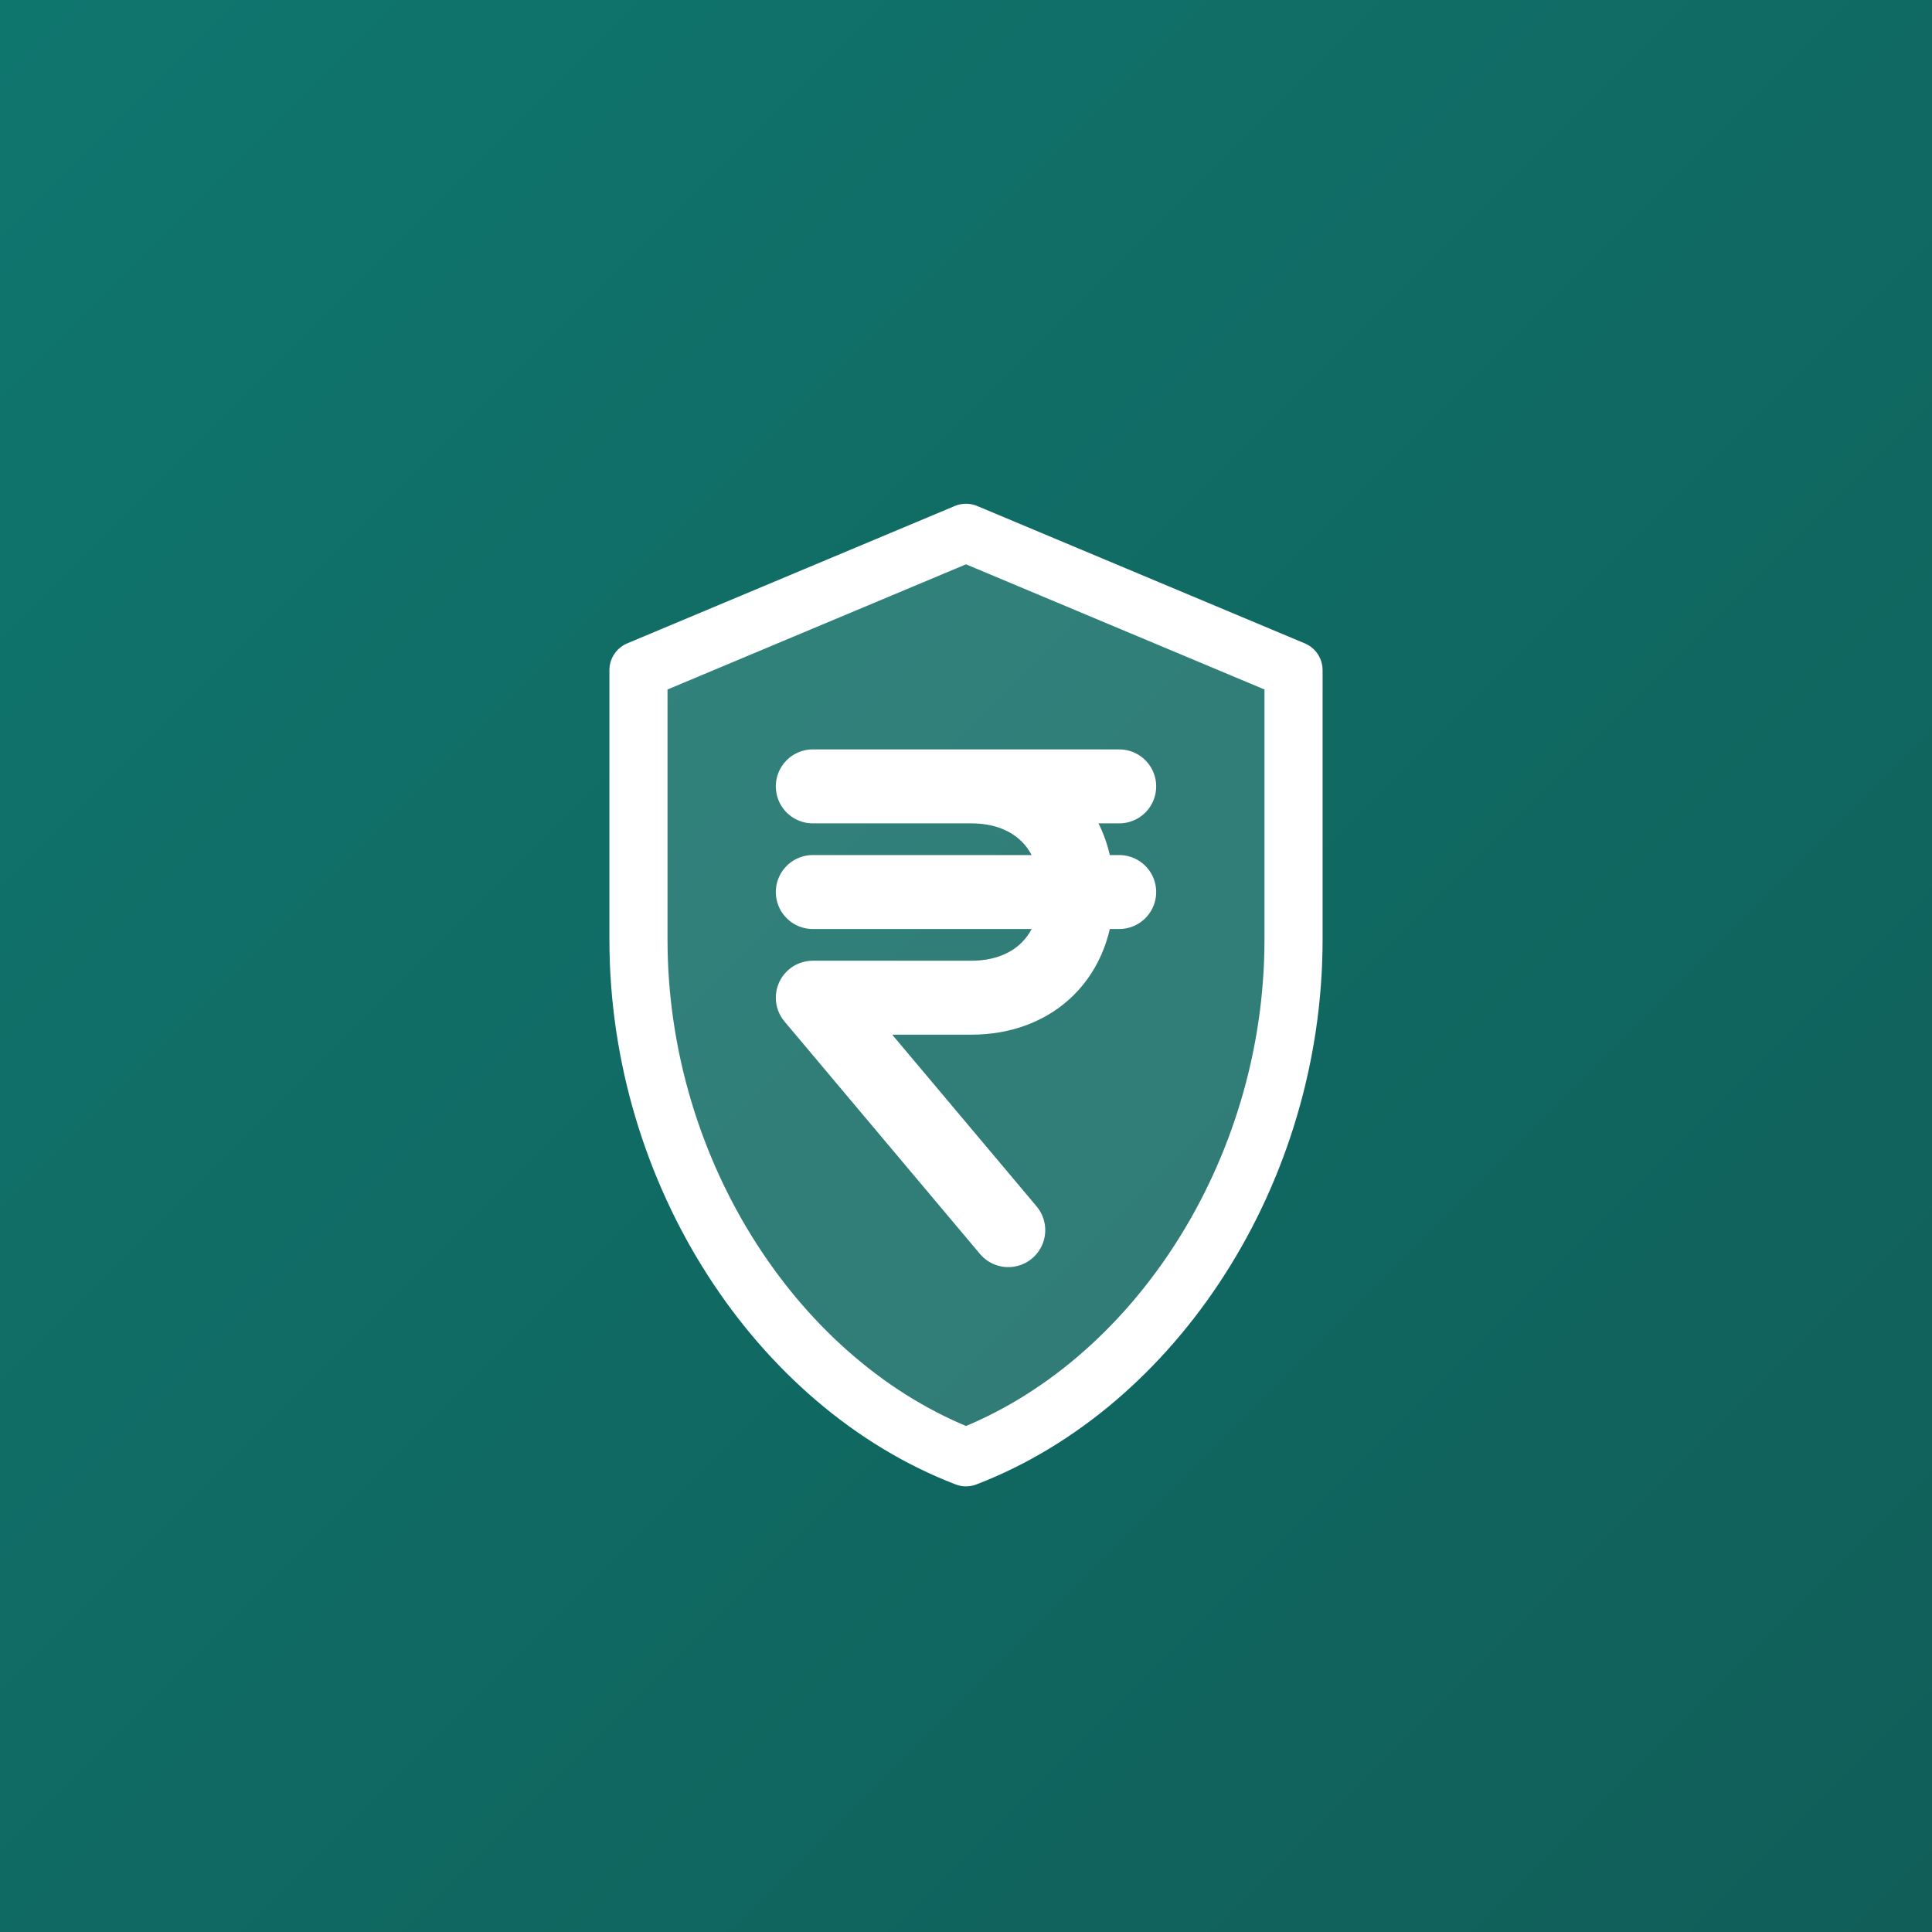
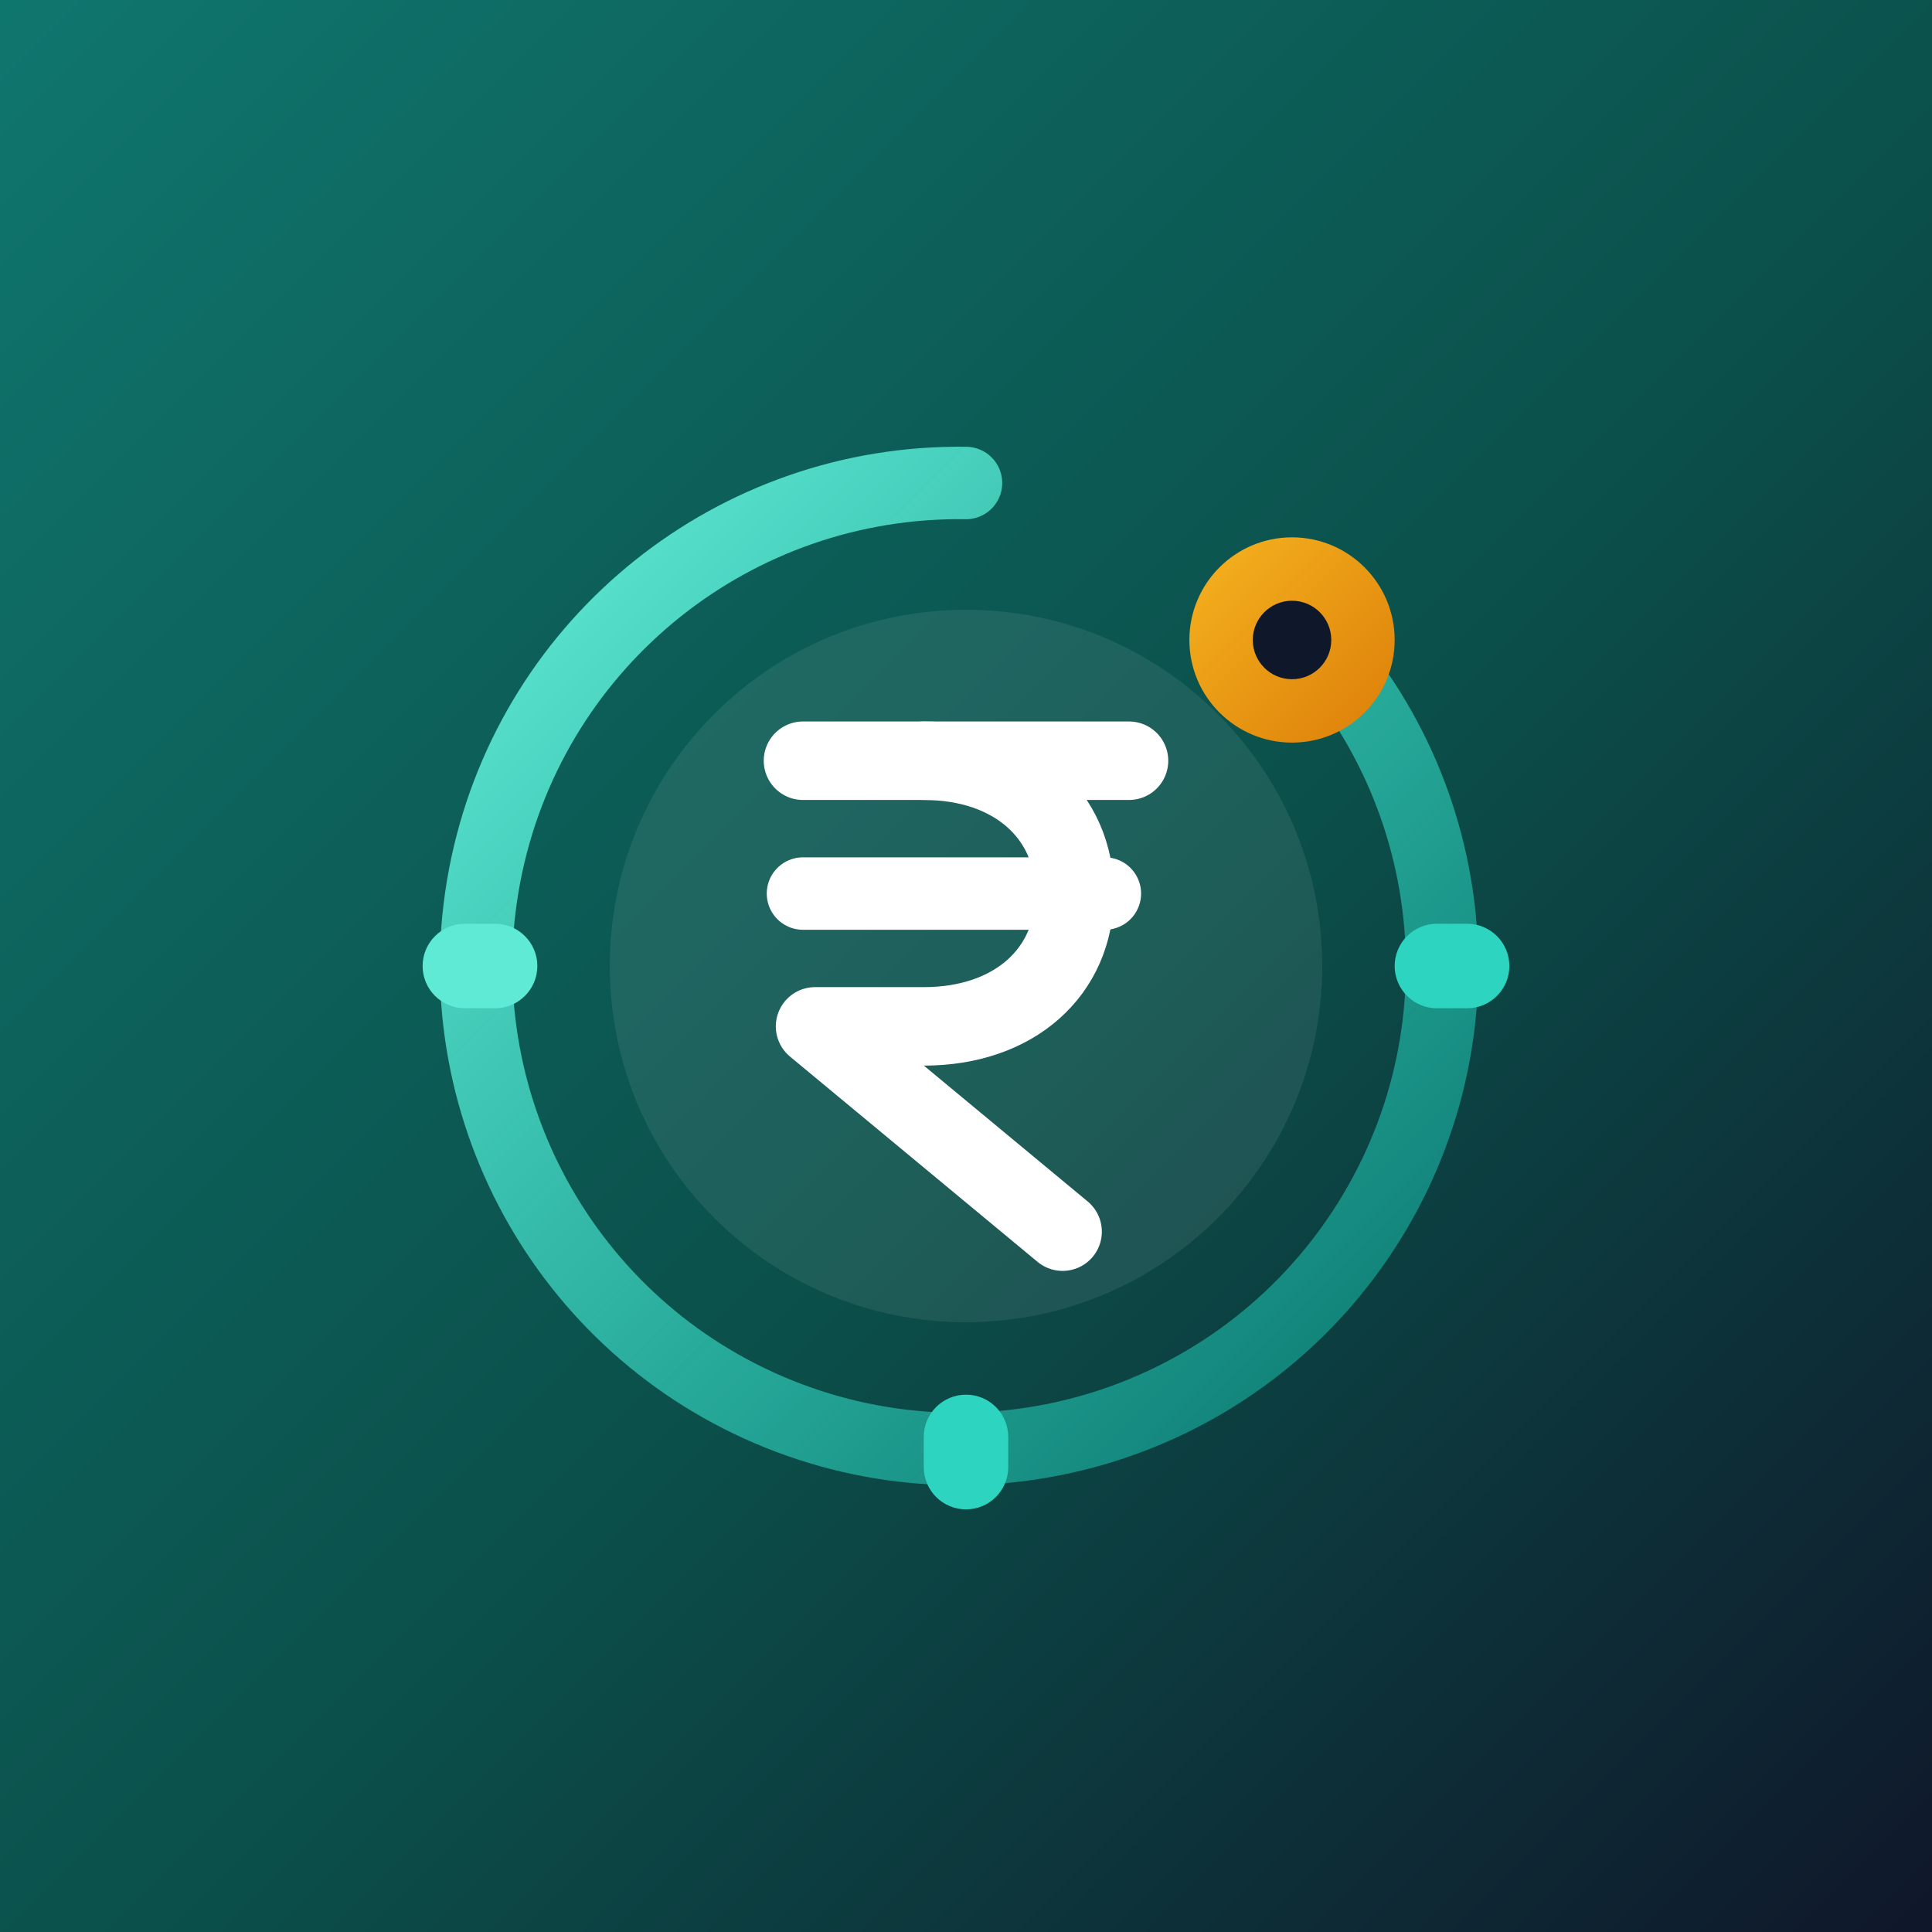
<svg xmlns="http://www.w3.org/2000/svg" viewBox="0 0 512 512" fill="none">
  <defs>
-     <linearGradient id="cl-m-bg" x1="0" y1="0" x2="512" y2="512" gradientUnits="userSpaceOnUse">
-       <stop offset="0%" stop-color="#0f766e" />
-       <stop offset="100%" stop-color="#115e59" />
+     <linearGradient id="svm-base" x1="0" y1="0" x2="512" y2="512" gradientUnits="userSpaceOnUse">
+       <stop offset="0%" stop-color="#0F766E" />
+       <stop offset="55%" stop-color="#0B4F4A" />
+       <stop offset="100%" stop-color="#0F172A" />
+     </linearGradient>
+     <linearGradient id="svm-gold" x1="300" y1="116" x2="390" y2="206" gradientUnits="userSpaceOnUse">
+       <stop offset="0%" stop-color="#FBBF24" />
+       <stop offset="100%" stop-color="#D97706" />
+     </linearGradient>
+     <linearGradient id="svm-ring" x1="120" y1="120" x2="392" y2="392" gradientUnits="userSpaceOnUse">
+       <stop offset="0%" stop-color="#5EEAD4" stop-opacity="0.95" />
+       <stop offset="100%" stop-color="#14B8A6" stop-opacity="0.55" />
    </linearGradient>
  </defs>
-   <rect width="512" height="512" fill="url(#cl-m-bg)" />
-   <g transform="translate(76.8, 76.8) scale(0.70)">
-     <path d="M256 92L132 144v102c0 88.4 52.8 168.6 124 196 71.2-27.4 124-107.6 124-196V144L256 92z" fill="#ffffff" fill-opacity="0.14" stroke="#ffffff" stroke-width="22" stroke-linejoin="round" />
-     <path d="M198 188h116M198 228h116M258 188c24 0 40 16 40 40s-16 40-40 40h-60l74 88" stroke="#ffffff" stroke-width="28" stroke-linecap="round" stroke-linejoin="round" />
+   <rect width="512" height="512" fill="url(#svm-base)" />
+   <g transform="translate(51.2 51.2) scale(0.8)">
+     <path d="M368 144A160 160 0 1 1 256 96" stroke="url(#svm-ring)" stroke-width="24" stroke-linecap="round" />
+     <rect x="76" y="242" width="38" height="28" rx="14" fill="#5EEAD4" />
+     <rect x="242" y="398" width="28" height="38" rx="14" fill="#2DD4BF" />
+     <rect x="398" y="242" width="38" height="28" rx="14" fill="#2DD4BF" />
+     <circle cx="364" cy="148" r="34" fill="url(#svm-gold)" />
+     <circle cx="364" cy="148" r="13" fill="#0F172A" />
+     <circle cx="256" cy="256" r="118" fill="#FFFFFF" fill-opacity="0.08" />
+     <path d="M202 188H310" stroke="#FFFFFF" stroke-width="26" stroke-linecap="round" />
+     <path d="M202 232H302" stroke="#FFFFFF" stroke-width="24" stroke-linecap="round" />
+     <path d="M242 188C272 188 292 206 292 232C292 258 272 276 242 276H206L288 344" stroke="#FFFFFF" stroke-width="26" stroke-linecap="round" stroke-linejoin="round" />
  </g>
</svg>
